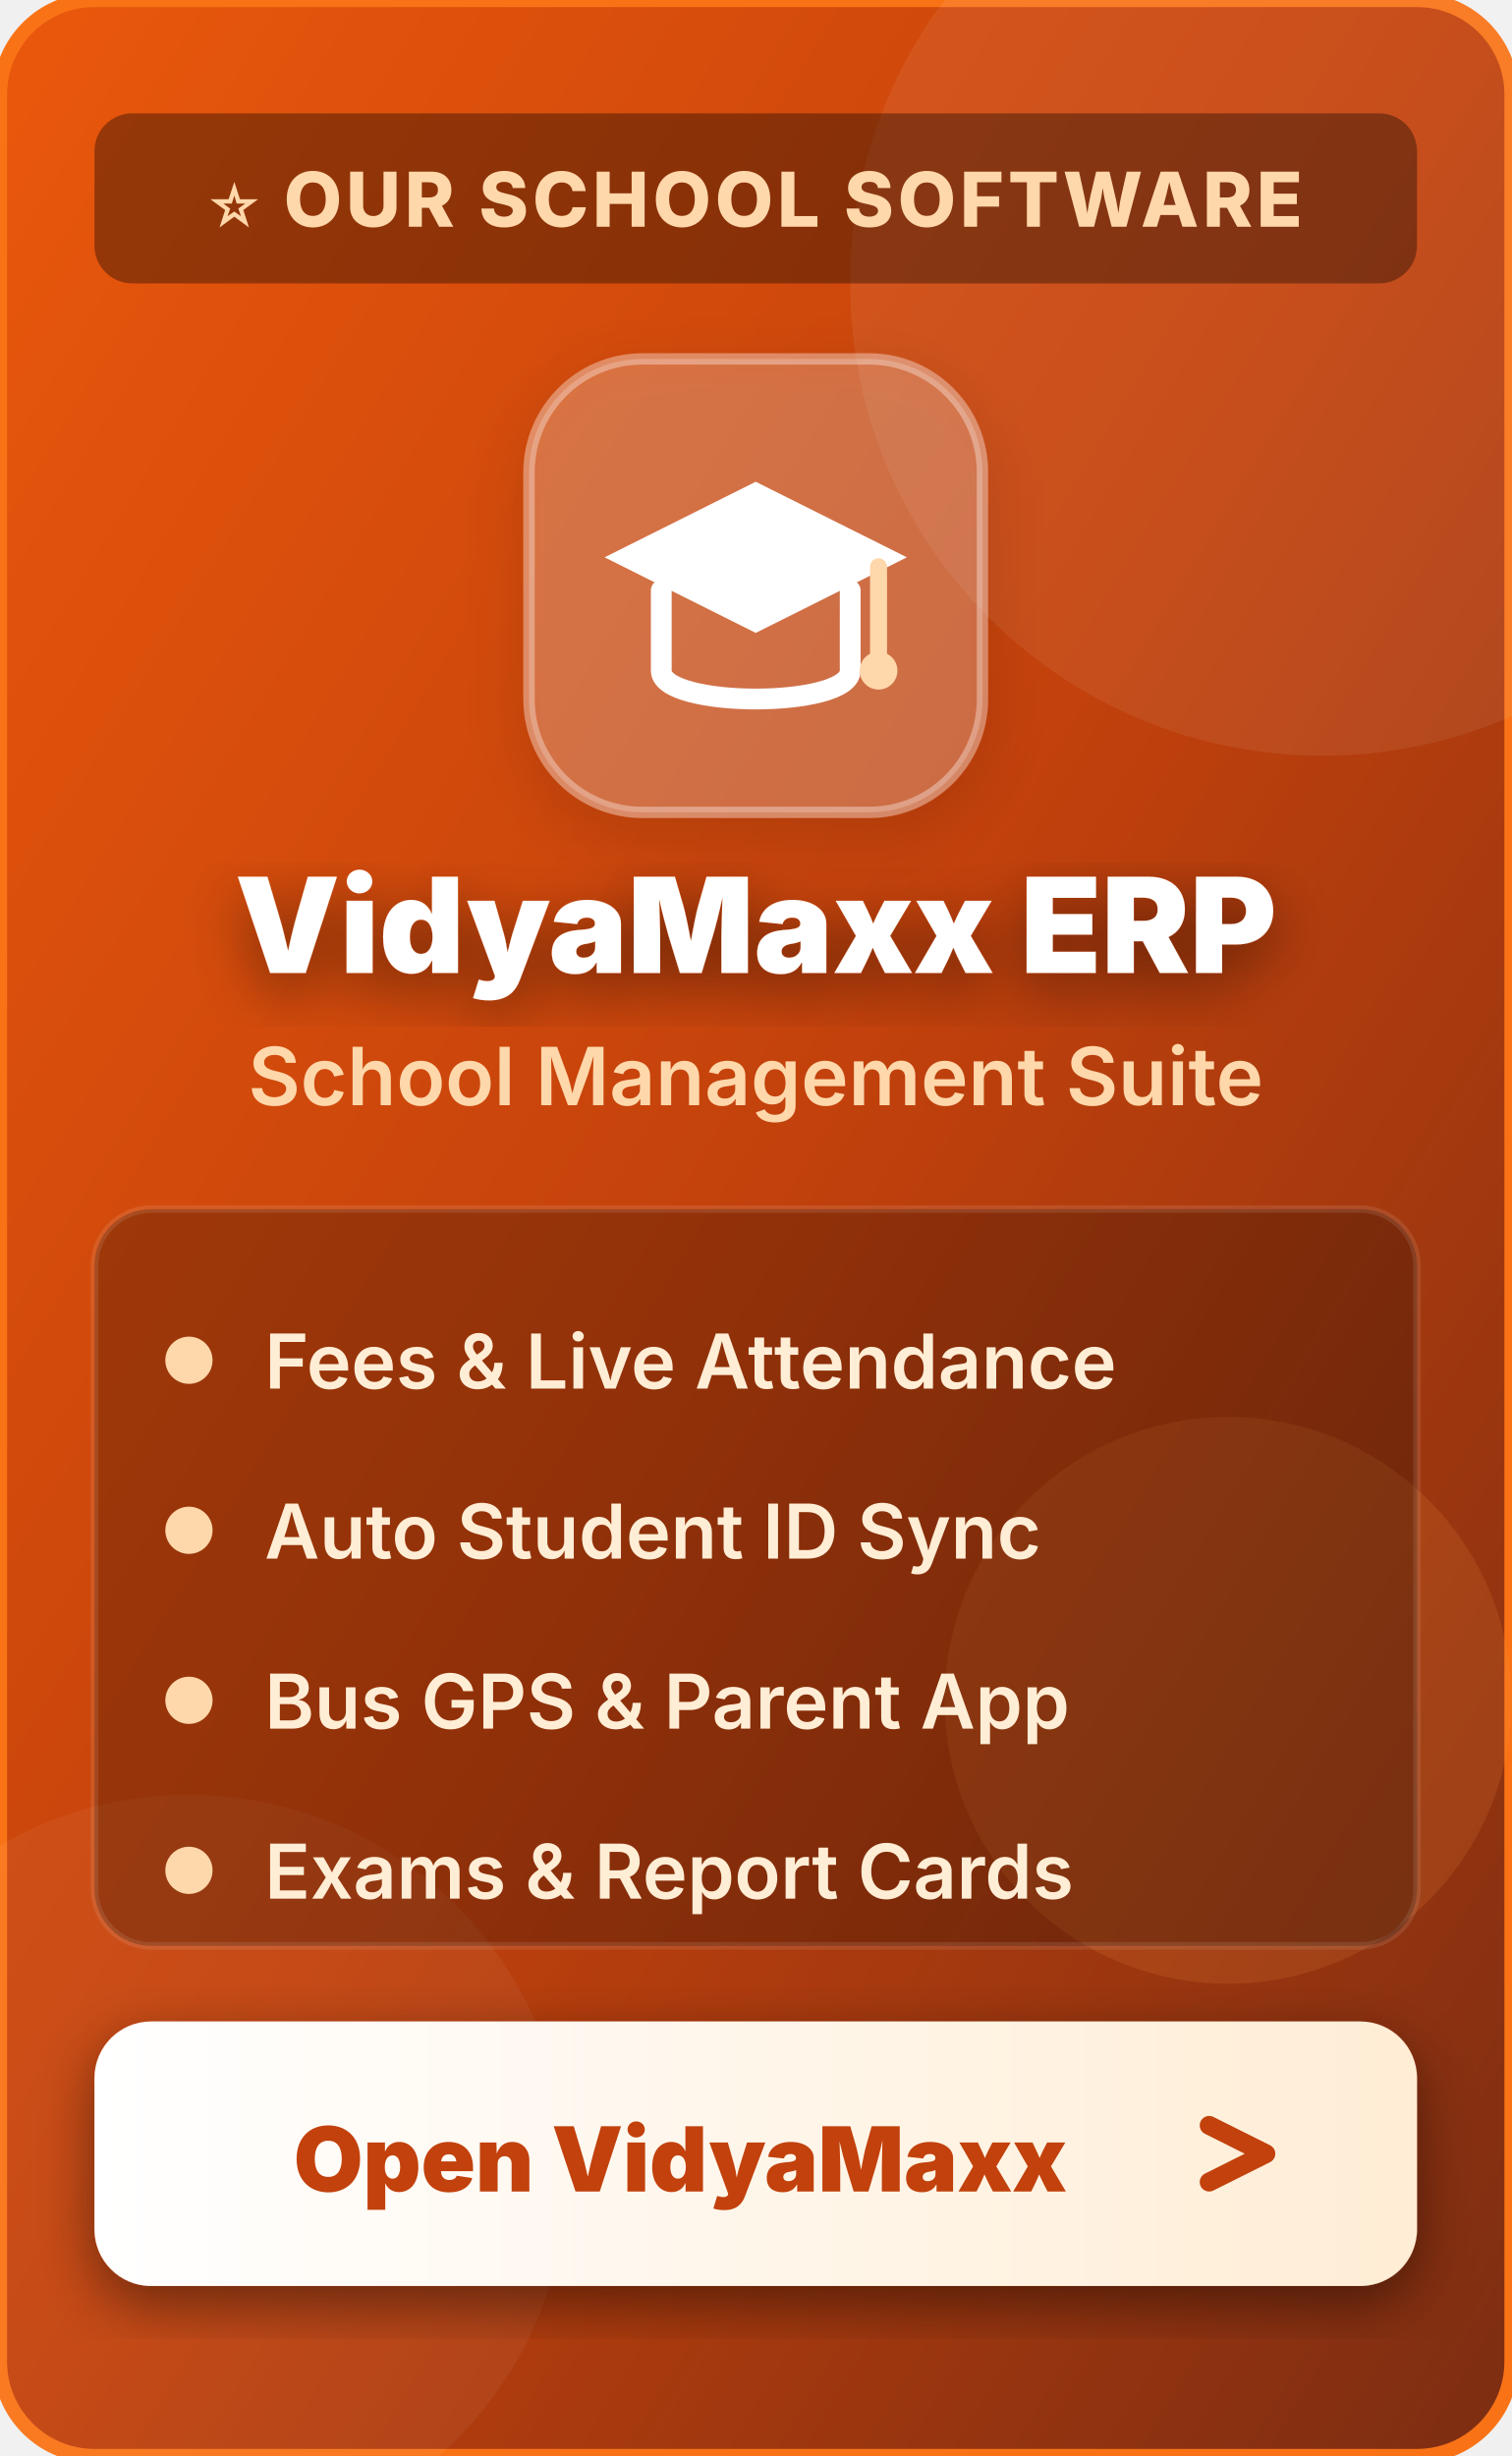
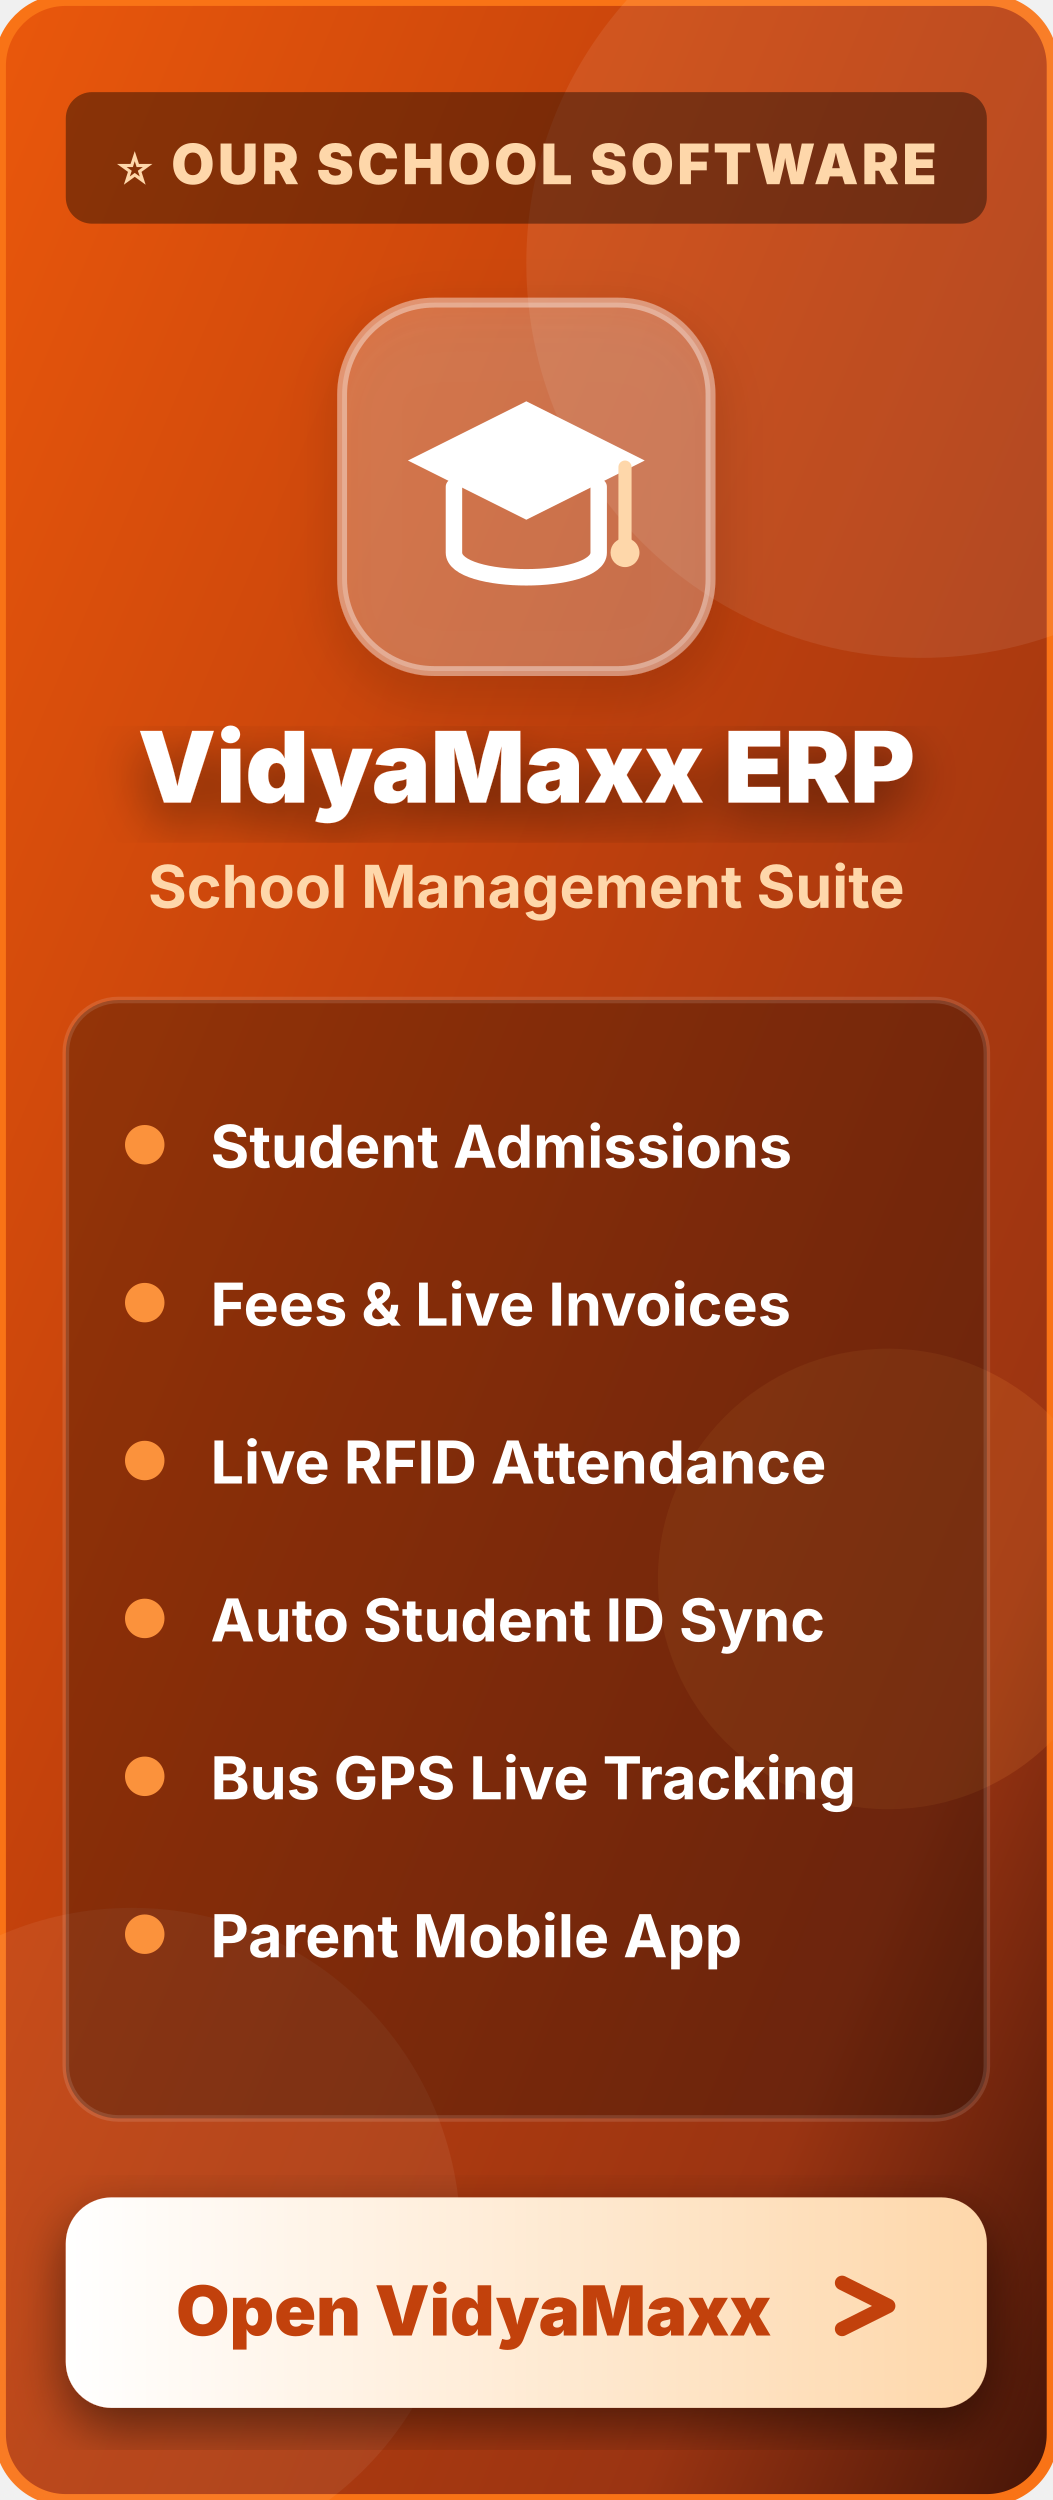
- <svg xmlns="http://www.w3.org/2000/svg" viewBox="0 0 160 260" width="100%" height="100%">
+ <svg xmlns="http://www.w3.org/2000/svg" viewBox="0 0 160 380" width="100%" height="100%">
  <defs>
-     <linearGradient id="vmTallGrad" x1="0%" y1="0%" x2="100%" y2="100%">
+     <linearGradient id="vmUltraGrad" x1="0%" y1="0%" x2="100%" y2="100%">
      <stop offset="0%" stop-color="#ea580c" />
-       <stop offset="50%" stop-color="#c2410c" />
-       <stop offset="100%" stop-color="#7c2d12" />
+       <stop offset="40%" stop-color="#c2410c" />
+       <stop offset="80%" stop-color="#9a3412" />
+       <stop offset="100%" stop-color="#431407" />
    </linearGradient>
    <linearGradient id="vmBtnGrad" x1="0%" y1="0%" x2="100%" y2="0%">
      <stop offset="0%" stop-color="#ffffff" />
-       <stop offset="100%" stop-color="#ffedd5" />
+       <stop offset="100%" stop-color="#fed7aa" />
    </linearGradient>
    <filter id="vmShadow" x="-20%" y="-20%" width="140%" height="140%">
-       <feDropShadow dx="0" dy="2" stdDeviation="3" flood-color="#000000" flood-opacity="0.45" />
+       <feDropShadow dx="0" dy="3" stdDeviation="4" flood-color="#000000" flood-opacity="0.5" />
    </filter>
  </defs>
-   <rect width="160" height="260" rx="10" fill="url(#vmTallGrad)" stroke="#f97316" stroke-width="1.5" />
-   <circle cx="140" cy="30" r="50" fill="#ffffff" opacity="0.07" />
-   <circle cx="20" cy="230" r="40" fill="#ffffff" opacity="0.05" />
-   <circle cx="130" cy="180" r="30" fill="#fb923c" opacity="0.15" />
-   <rect x="10" y="12" width="140" height="18" rx="4" fill="rgba(0, 0, 0, 0.35)" />
-   <text x="80" y="24" font-family="'Inter', sans-serif" font-size="8" font-weight="800" fill="#fed7aa" text-anchor="middle" letter-spacing="0.4">⭐ OUR SCHOOL SOFTWARE</text>
-   <g transform="translate(56, 38)">
-     <rect width="48" height="48" rx="12" fill="rgba(255, 255, 255, 0.2)" stroke="rgba(255, 255, 255, 0.35)" stroke-width="1.2" filter="url(#vmShadow)" />
-     <path d="M24 13 L8 21 L24 29 L40 21 Z" fill="#ffffff" />
-     <path d="M14 24.5 V33 C14 37 34 37 34 33 V24.5" fill="none" stroke="#ffffff" stroke-width="2.2" stroke-linecap="round" />
-     <path d="M37 22 V32" stroke="#fed7aa" stroke-width="1.8" stroke-linecap="round" />
-     <circle cx="37" cy="33" r="2" fill="#fed7aa" />
+   <rect width="160" height="380" rx="10" fill="url(#vmUltraGrad)" stroke="#f97316" stroke-width="1.8" />
+   <circle cx="140" cy="40" r="60" fill="#ffffff" opacity="0.08" />
+   <circle cx="20" cy="340" r="50" fill="#ffffff" opacity="0.06" />
+   <circle cx="135" cy="240" r="35" fill="#fb923c" opacity="0.15" />
+   <rect x="10" y="14" width="140" height="20" rx="4" fill="rgba(0, 0, 0, 0.4)" />
+   <text x="80" y="28" font-family="'Inter', -apple-system, sans-serif" font-size="8.5" font-weight="900" fill="#fed7aa" text-anchor="middle" letter-spacing="0.5">⭐ OUR SCHOOL SOFTWARE</text>
+   <g transform="translate(52, 46)">
+     <rect width="56" height="56" rx="14" fill="rgba(255, 255, 255, 0.22)" stroke="rgba(255, 255, 255, 0.4)" stroke-width="1.5" filter="url(#vmShadow)" />
+     <path d="M28 15 L10 24 L28 33 L46 24 Z" fill="#ffffff" />
+     <path d="M17 28 V38 C17 43 39 43 39 38 V28" fill="none" stroke="#ffffff" stroke-width="2.5" stroke-linecap="round" />
+     <path d="M43 25 V37" stroke="#fed7aa" stroke-width="2" stroke-linecap="round" />
+     <circle cx="43" cy="38" r="2.2" fill="#fed7aa" />
  </g>
-   <text x="80" y="103" font-family="'Inter', sans-serif" font-size="14" font-weight="900" fill="#ffffff" text-anchor="middle" filter="url(#vmShadow)">VidyaMaxx ERP</text>
-   <text x="80" y="117" font-family="'Inter', sans-serif" font-size="8.5" font-weight="600" fill="#fed7aa" text-anchor="middle">School Management Suite</text>
-   <rect x="10" y="128" width="140" height="78" rx="6" fill="rgba(0, 0, 0, 0.25)" stroke="rgba(255, 255, 255, 0.1)" stroke-width="0.8" />
-   <g transform="translate(16, 144)">
-     <circle cx="4" cy="0" r="2.5" fill="#fed7aa" />
-     <text x="12" y="3" font-family="'Inter', sans-serif" font-size="8" font-weight="600" fill="#ffedd5">Fees &amp; Live Attendance</text>
+   <text x="80" y="122" font-family="'Inter', -apple-system, sans-serif" font-size="15" font-weight="900" fill="#ffffff" text-anchor="middle" filter="url(#vmShadow)">VidyaMaxx ERP</text>
+   <text x="80" y="138" font-family="'Inter', -apple-system, sans-serif" font-size="9" font-weight="700" fill="#fed7aa" text-anchor="middle">School Management Suite</text>
+   <rect x="10" y="152" width="140" height="170" rx="8" fill="rgba(0, 0, 0, 0.3)" stroke="rgba(255, 255, 255, 0.12)" stroke-width="1" />
+   <g transform="translate(18, 174)">
+     <circle cx="4" cy="0" r="3" fill="#fb923c" />
+     <text x="14" y="3.5" font-family="'Inter', -apple-system, sans-serif" font-size="9" font-weight="700" fill="#ffffff">Student Admissions</text>
  </g>
-   <g transform="translate(16, 162)">
-     <circle cx="4" cy="0" r="2.5" fill="#fed7aa" />
-     <text x="12" y="3" font-family="'Inter', sans-serif" font-size="8" font-weight="600" fill="#ffedd5">Auto Student ID Sync</text>
+   <g transform="translate(18, 198)">
+     <circle cx="4" cy="0" r="3" fill="#fb923c" />
+     <text x="14" y="3.5" font-family="'Inter', -apple-system, sans-serif" font-size="9" font-weight="700" fill="#ffffff">Fees &amp; Live Invoices</text>
  </g>
-   <g transform="translate(16, 180)">
-     <circle cx="4" cy="0" r="2.5" fill="#fed7aa" />
-     <text x="12" y="3" font-family="'Inter', sans-serif" font-size="8" font-weight="600" fill="#ffedd5">Bus GPS &amp; Parent App</text>
+   <g transform="translate(18, 222)">
+     <circle cx="4" cy="0" r="3" fill="#fb923c" />
+     <text x="14" y="3.5" font-family="'Inter', -apple-system, sans-serif" font-size="9" font-weight="700" fill="#ffffff">Live RFID Attendance</text>
  </g>
-   <g transform="translate(16, 198)">
-     <circle cx="4" cy="0" r="2.5" fill="#fed7aa" />
-     <text x="12" y="3" font-family="'Inter', sans-serif" font-size="8" font-weight="600" fill="#ffedd5">Exams &amp; Report Cards</text>
+   <g transform="translate(18, 246)">
+     <circle cx="4" cy="0" r="3" fill="#fb923c" />
+     <text x="14" y="3.5" font-family="'Inter', -apple-system, sans-serif" font-size="9" font-weight="700" fill="#ffffff">Auto Student ID Sync</text>
  </g>
-   <g transform="translate(10, 214)">
-     <rect width="140" height="28" rx="6" fill="url(#vmBtnGrad)" filter="url(#vmShadow)" />
-     <text x="62" y="18" font-family="'Inter', sans-serif" font-size="9.5" font-weight="900" fill="#c2410c" text-anchor="middle">Open VidyaMaxx</text>
-     <path d="M118 11 L124 14 L118 17" fill="none" stroke="#c2410c" stroke-width="2" stroke-linecap="round" stroke-linejoin="round" />
+   <g transform="translate(18, 270)">
+     <circle cx="4" cy="0" r="3" fill="#fb923c" />
+     <text x="14" y="3.5" font-family="'Inter', -apple-system, sans-serif" font-size="9" font-weight="700" fill="#ffffff">Bus GPS Live Tracking</text>
+   </g>
+   <g transform="translate(18, 294)">
+     <circle cx="4" cy="0" r="3" fill="#fb923c" />
+     <text x="14" y="3.5" font-family="'Inter', -apple-system, sans-serif" font-size="9" font-weight="700" fill="#ffffff">Parent Mobile App</text>
+   </g>
+   <g transform="translate(10, 334)">
+     <rect width="140" height="32" rx="7" fill="url(#vmBtnGrad)" filter="url(#vmShadow)" />
+     <text x="62" y="21" font-family="'Inter', -apple-system, sans-serif" font-size="10.5" font-weight="900" fill="#c2410c" text-anchor="middle">Open VidyaMaxx</text>
+     <path d="M118 13 L125 16.5 L118 20" fill="none" stroke="#c2410c" stroke-width="2.2" stroke-linecap="round" stroke-linejoin="round" />
  </g>
</svg>
